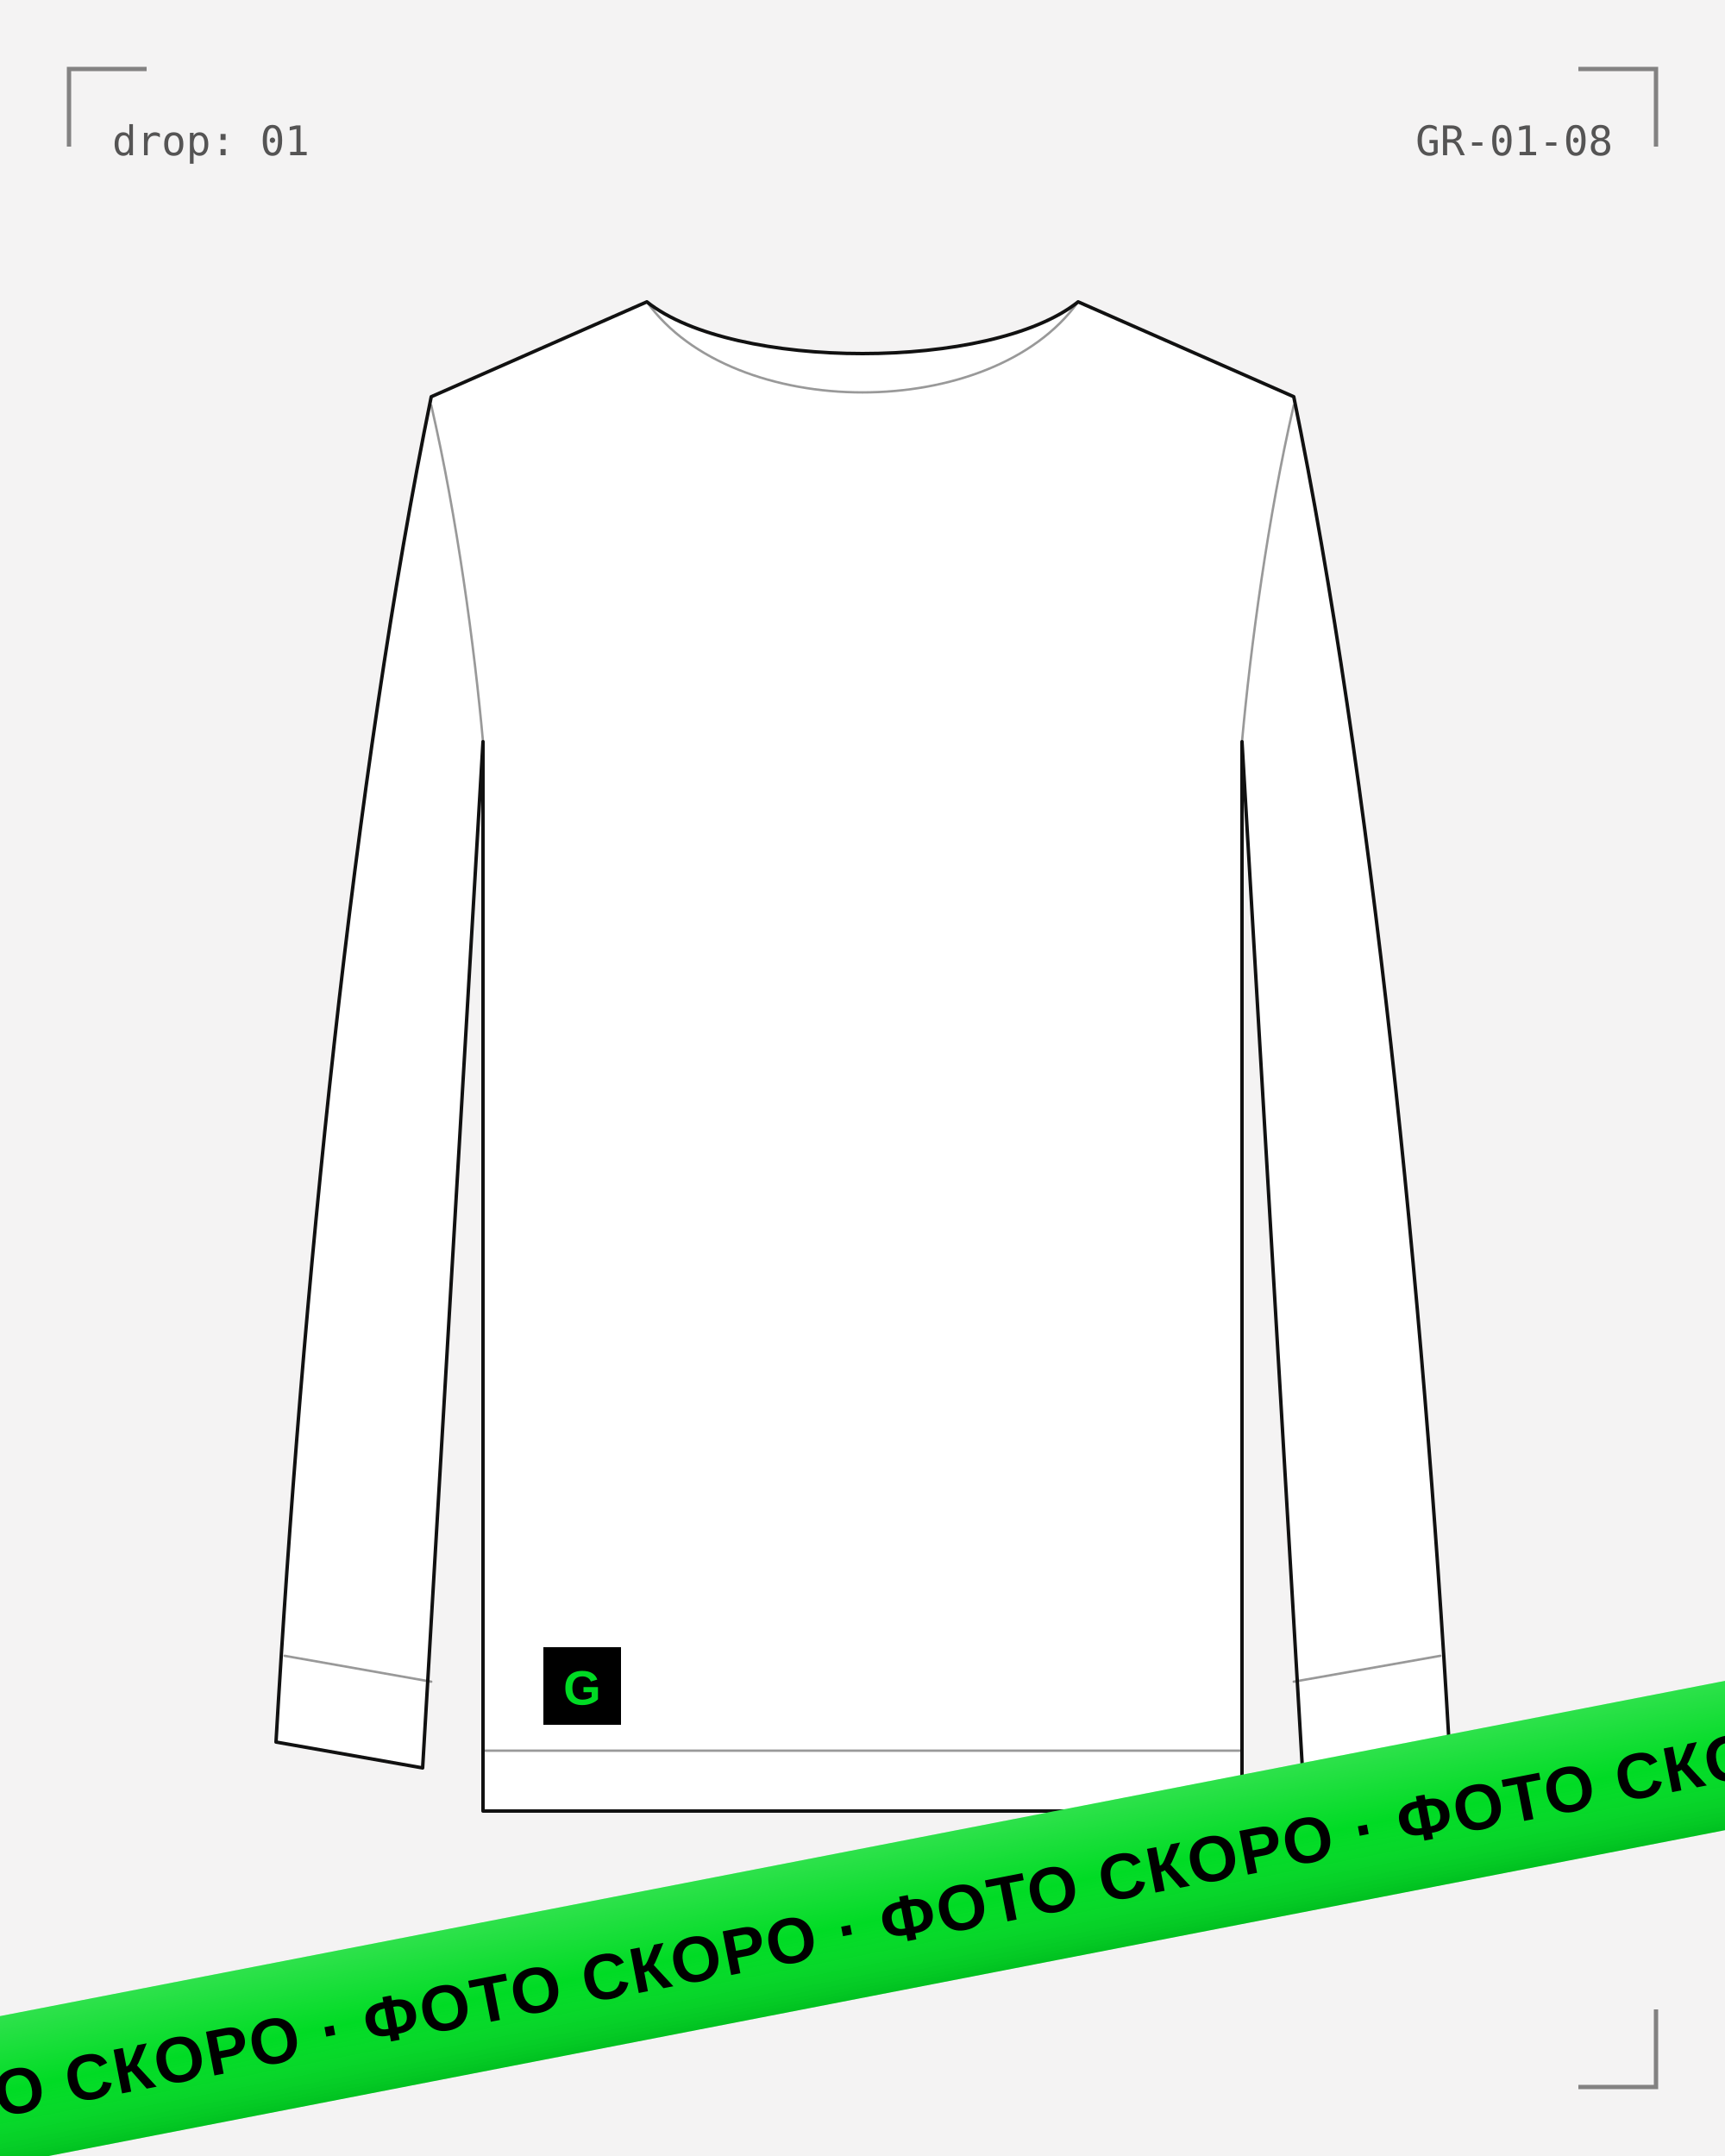
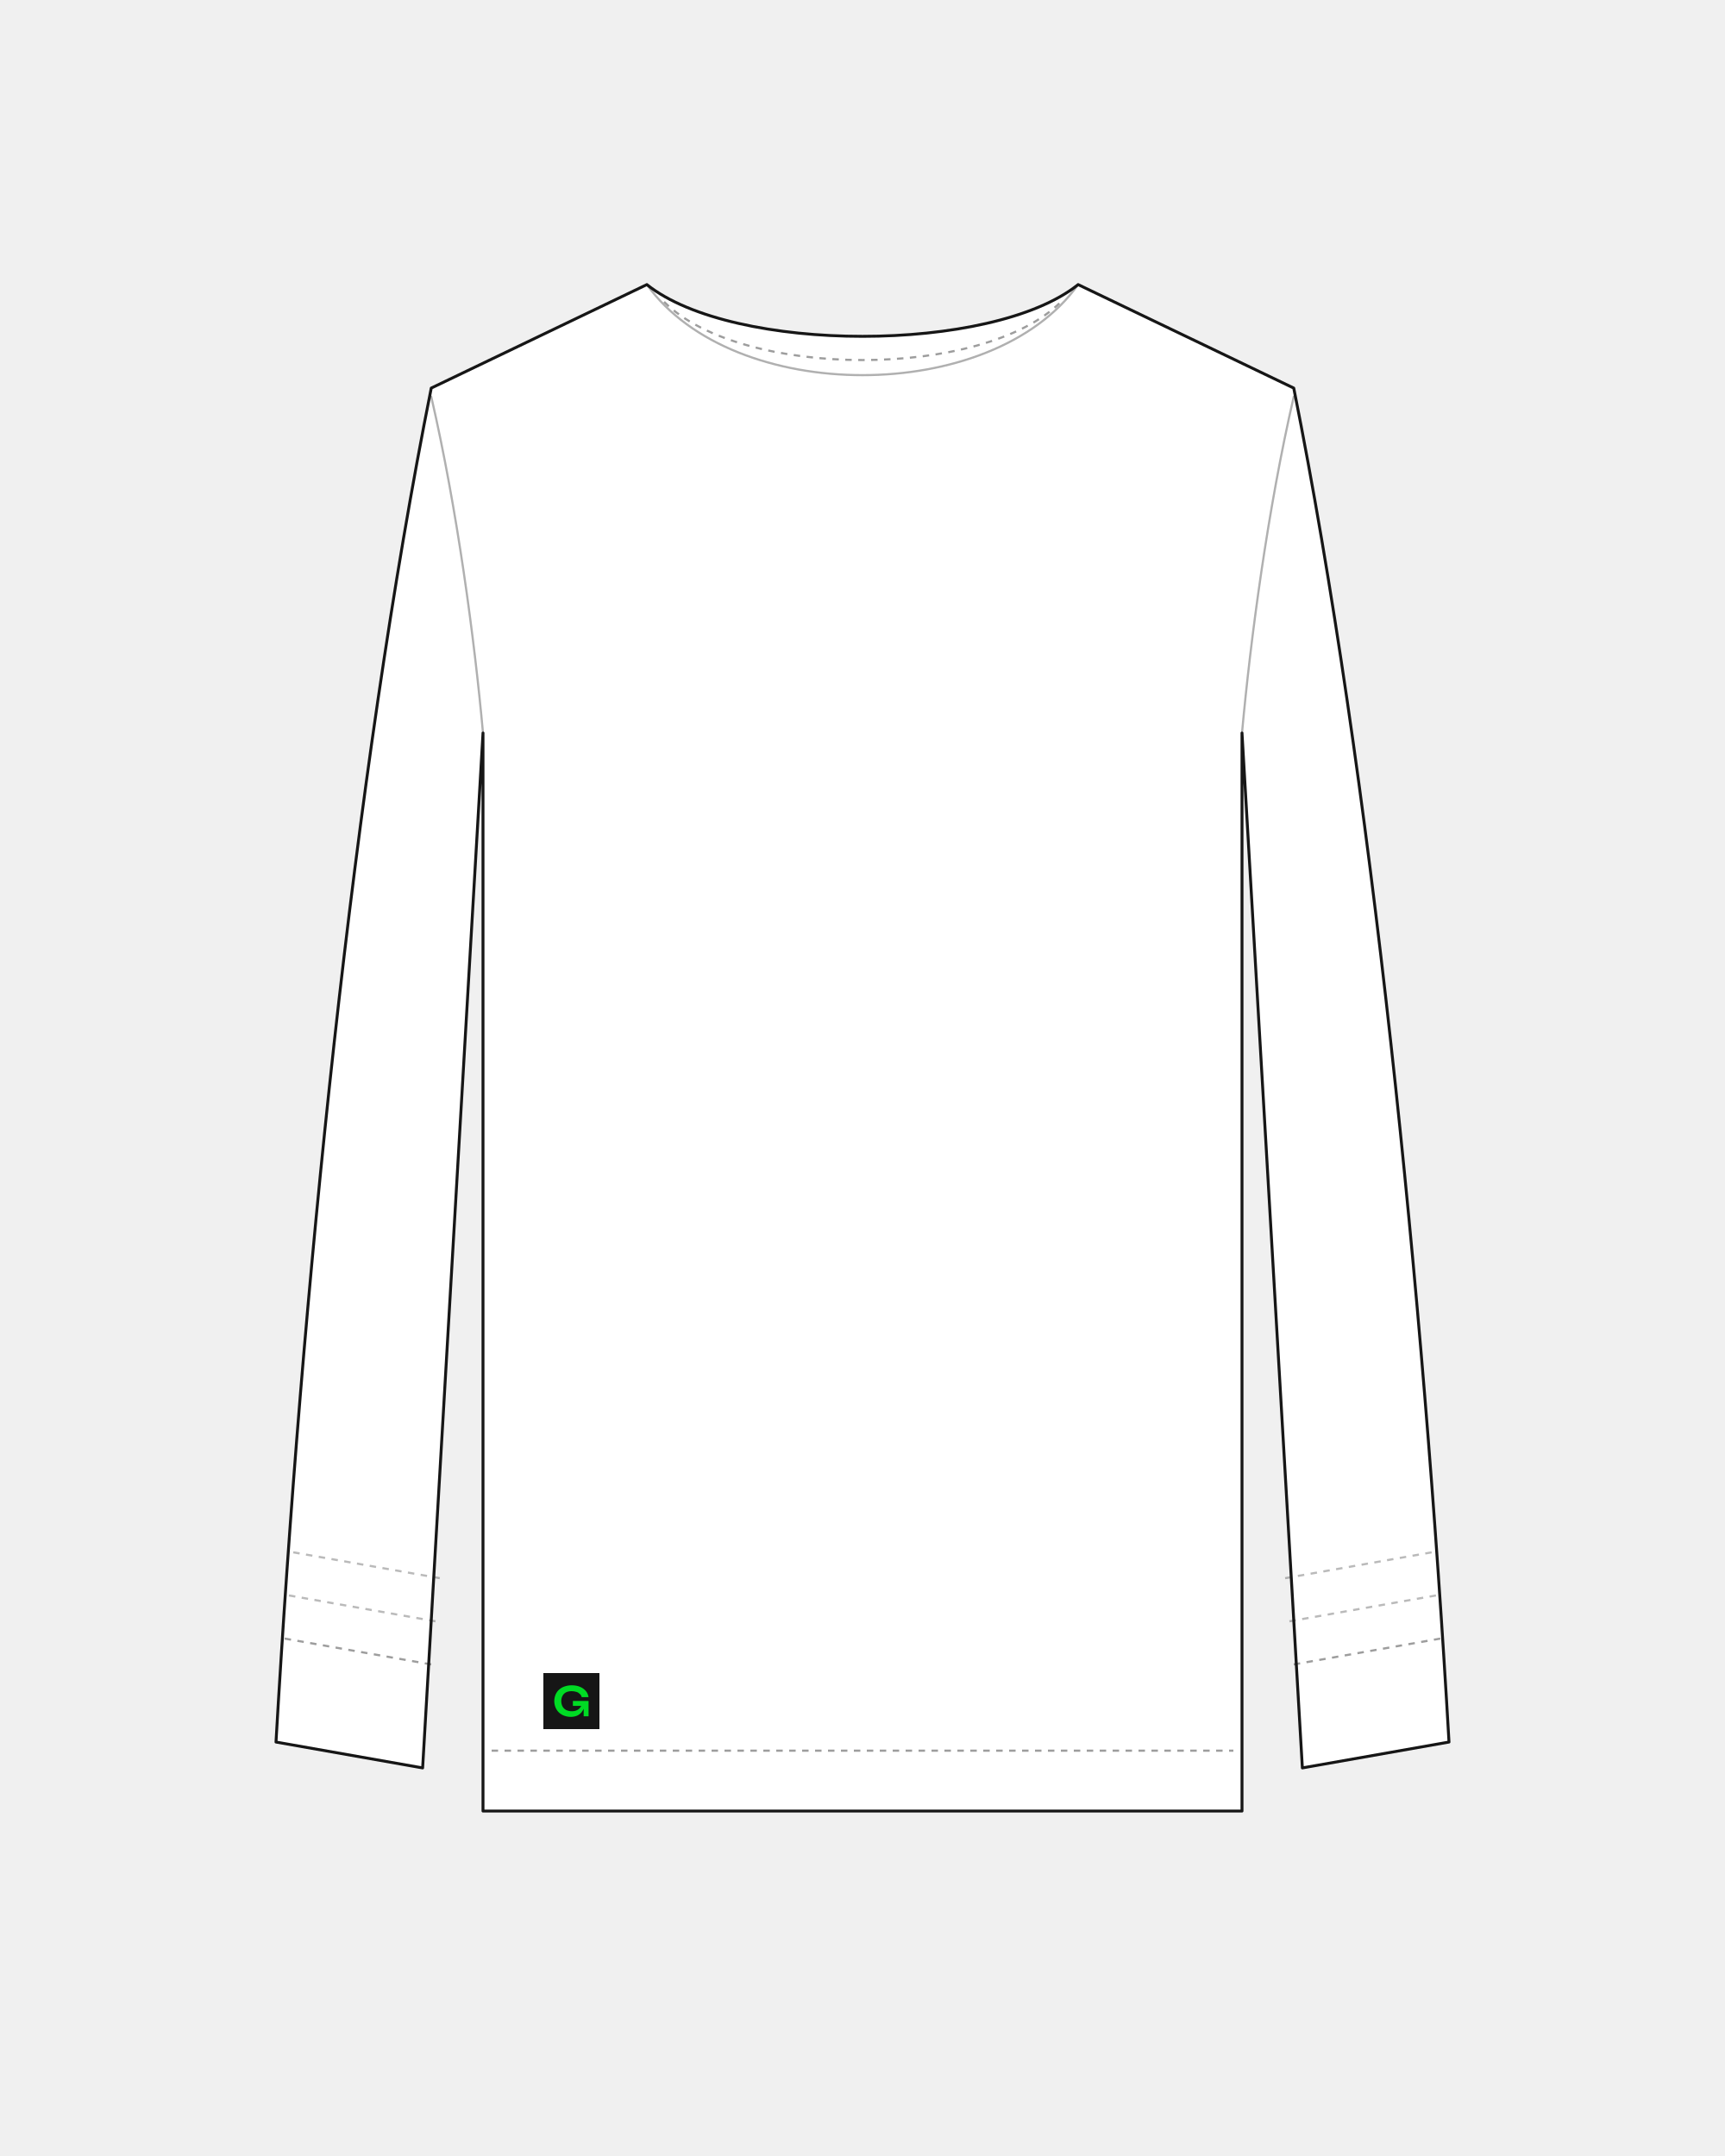
- <svg xmlns="http://www.w3.org/2000/svg" viewBox="0 0 400 500" width="800" height="1000">
-   <defs>
-     <filter id="soft" x="-20%" y="-20%" width="140%" height="140%">
-       <feGaussianBlur stdDeviation="9" />
-     </filter>
-     <linearGradient id="tapeShade" x1="0" y1="0" x2="0" y2="1">
-       <stop offset="0" stop-color="#fff" stop-opacity=".18" />
-       <stop offset=".5" stop-color="#fff" stop-opacity="0" />
-       <stop offset="1" stop-color="#000" stop-opacity=".12" />
-     </linearGradient>
-   </defs>
-   <rect width="400" height="500" fill="#F4F3F3" />
-   <path d="M16 34 L16 16 L34 16 M366 16 L384 16 L384 34 M16 466 L16 484 L34 484 M366 484 L384 484 L384 466" fill="none" stroke="#111" stroke-width="1" opacity=".5" />
-   <text x="26" y="36" font-family="Menlo,'SF Mono',ui-monospace,monospace" font-size="9.5" fill="#111" opacity=".7">drop: 01</text>
-   <text x="374" y="36" text-anchor="end" font-family="Menlo,'SF Mono',ui-monospace,monospace" font-size="9.5" fill="#111" opacity=".7">GR-01-08</text>
-   <clipPath id="cl">
-     <path d="M150 70 C170 86 230 86 250 70 L300 92 C318 180 330 300 336 404 L302 410 L288 172 L288 420 L112 420 L112 172 L98 410 L64 404 C70 300 82 180 100 92 Z" />
-   </clipPath>
-   <path d="M150 70 C170 86 230 86 250 70 L300 92 C318 180 330 300 336 404 L302 410 L288 172 L288 420 L112 420 L112 172 L98 410 L64 404 C70 300 82 180 100 92 Z" fill="#FFFFFF" />
-   <path d="M150 70 C170 98 230 98 250 70 M112 406 L288 406 M66 384 L100 390 M300 390 L334 384 M112 172 C110 150 106 120 100 94 M288 172 C290 150 294 120 300 94" fill="none" stroke="#777" stroke-width="1.1" stroke-linecap="round" vector-effect="non-scaling-stroke" opacity=".75" />
-   <path d="M150 70 C170 86 230 86 250 70 L300 92 C318 180 330 300 336 404 L302 410 L288 172 L288 420 L112 420 L112 172 L98 410 L64 404 C70 300 82 180 100 92 Z" fill="none" stroke="#111111" stroke-width="1.6" stroke-linejoin="round" vector-effect="non-scaling-stroke" />
-   <rect x="126" y="382" width="18" height="18" fill="#000" />
-   <text x="135.0" y="395.32" text-anchor="middle" font-family="'Arial Black','Helvetica Neue',Arial,sans-serif" font-weight="900" font-size="11.2" fill="#00DB24">G</text>
-   <g transform="rotate(-11 200 446)">
-     <rect x="-80" y="429" width="560" height="34" fill="#00DB24" />
-     <rect x="-80" y="429" width="560" height="34" fill="url(#tapeShade)" />
-     <text x="-40" y="452" font-family="'Arial Black','Helvetica Neue',Arial,sans-serif" font-weight="900" font-size="15" letter-spacing=".5" fill="#000">  ФОТО СКОРО  ·  ФОТО СКОРО  ·  ФОТО СКОРО  ·  ФОТО СКОРО  ·  ФОТО СКОРО  ·  ФОТО СКОРО  ·</text>
-   </g>
+ <svg xmlns="http://www.w3.org/2000/svg" viewBox="0 0 400 500" width="800" height="1000" preserveAspectRatio="xMidYMid slice">
+   <path d="M150 66 C170 82 230 82 250 66 L300 90 C318 180 330 300 336 404 L302 410 L288 170 L288 420 L112 420 L112 170 L98 410 L64 404 C70 300 82 180 100 90 Z" fill="#FFFFFF" />
+   <path d="M150 66 C170 94 230 94 250 66 M112 170 C110 148 106 118 100 92 M288 170 C290 148 294 118 300 92" fill="none" stroke="#161616" stroke-width="1" stroke-linecap="round" stroke-linejoin="round" vector-effect="non-scaling-stroke" opacity="0.34" />
+   <path d="M114 406 L286 406 M66 380 L100 386 M300 386 L334 380 M154 70 C172 88 228 88 246 70" fill="none" stroke="#161616" stroke-width="1" stroke-linecap="butt" stroke-linejoin="round" vector-effect="non-scaling-stroke" stroke-dasharray="3 3" opacity="0.42" />
+   <path d="M68 360 L102 366 M67 370 L101 376 M298 366 L332 360 M299 376 L333 370" fill="none" stroke="#161616" stroke-width="1" stroke-linecap="butt" stroke-linejoin="round" vector-effect="non-scaling-stroke" stroke-dasharray="3 3" opacity="0.3" />
+   <rect x="126" y="388" width="13" height="13" fill="#161616" />
+   <path d="M253 146c0 14-3 28-8 41 -5 13-12 25-20 35 -10 12-22 21-36 28 -15 6-32 10-52 10 -18 0-35-3-52-9 -16-5-30-14-43-25 -12-11-22-25-29-41 -7-17-11-35-11-54 0-19 4-37 11-54 7-16 17-30 30-41 13-11 28-20 45-25 18-6 37-9 56-9 26 0 49 4 69 13 18 7 34 19 47 34 12 14 19 31 22 50l-56 0c-2-10-7-19-15-26 -8-8-17-14-28-17 -12-4-26-6-39-6 -17 0-32 3-45 9 -12 6-23 16-29 28 -7 12-11 27-11 44 0 17 4 32 11 45 7 12 16 21 29 28 14 6 28 10 46 10 18 0 30-3 43-9 13-6 22-15 29-26 8-11 9-20 12-33zm-99 24l0-40 128 0 0 125 -40 0 0-85z" fill="#00DB24" transform="translate(128.47 390.78) scale(0.0284)" />
+   <path d="M150 66 C170 82 230 82 250 66 L300 90 C318 180 330 300 336 404 L302 410 L288 170 L288 420 L112 420 L112 170 L98 410 L64 404 C70 300 82 180 100 90 Z" fill="none" stroke="#161616" stroke-width="1.35" stroke-linecap="round" stroke-linejoin="round" vector-effect="non-scaling-stroke" />
</svg>
